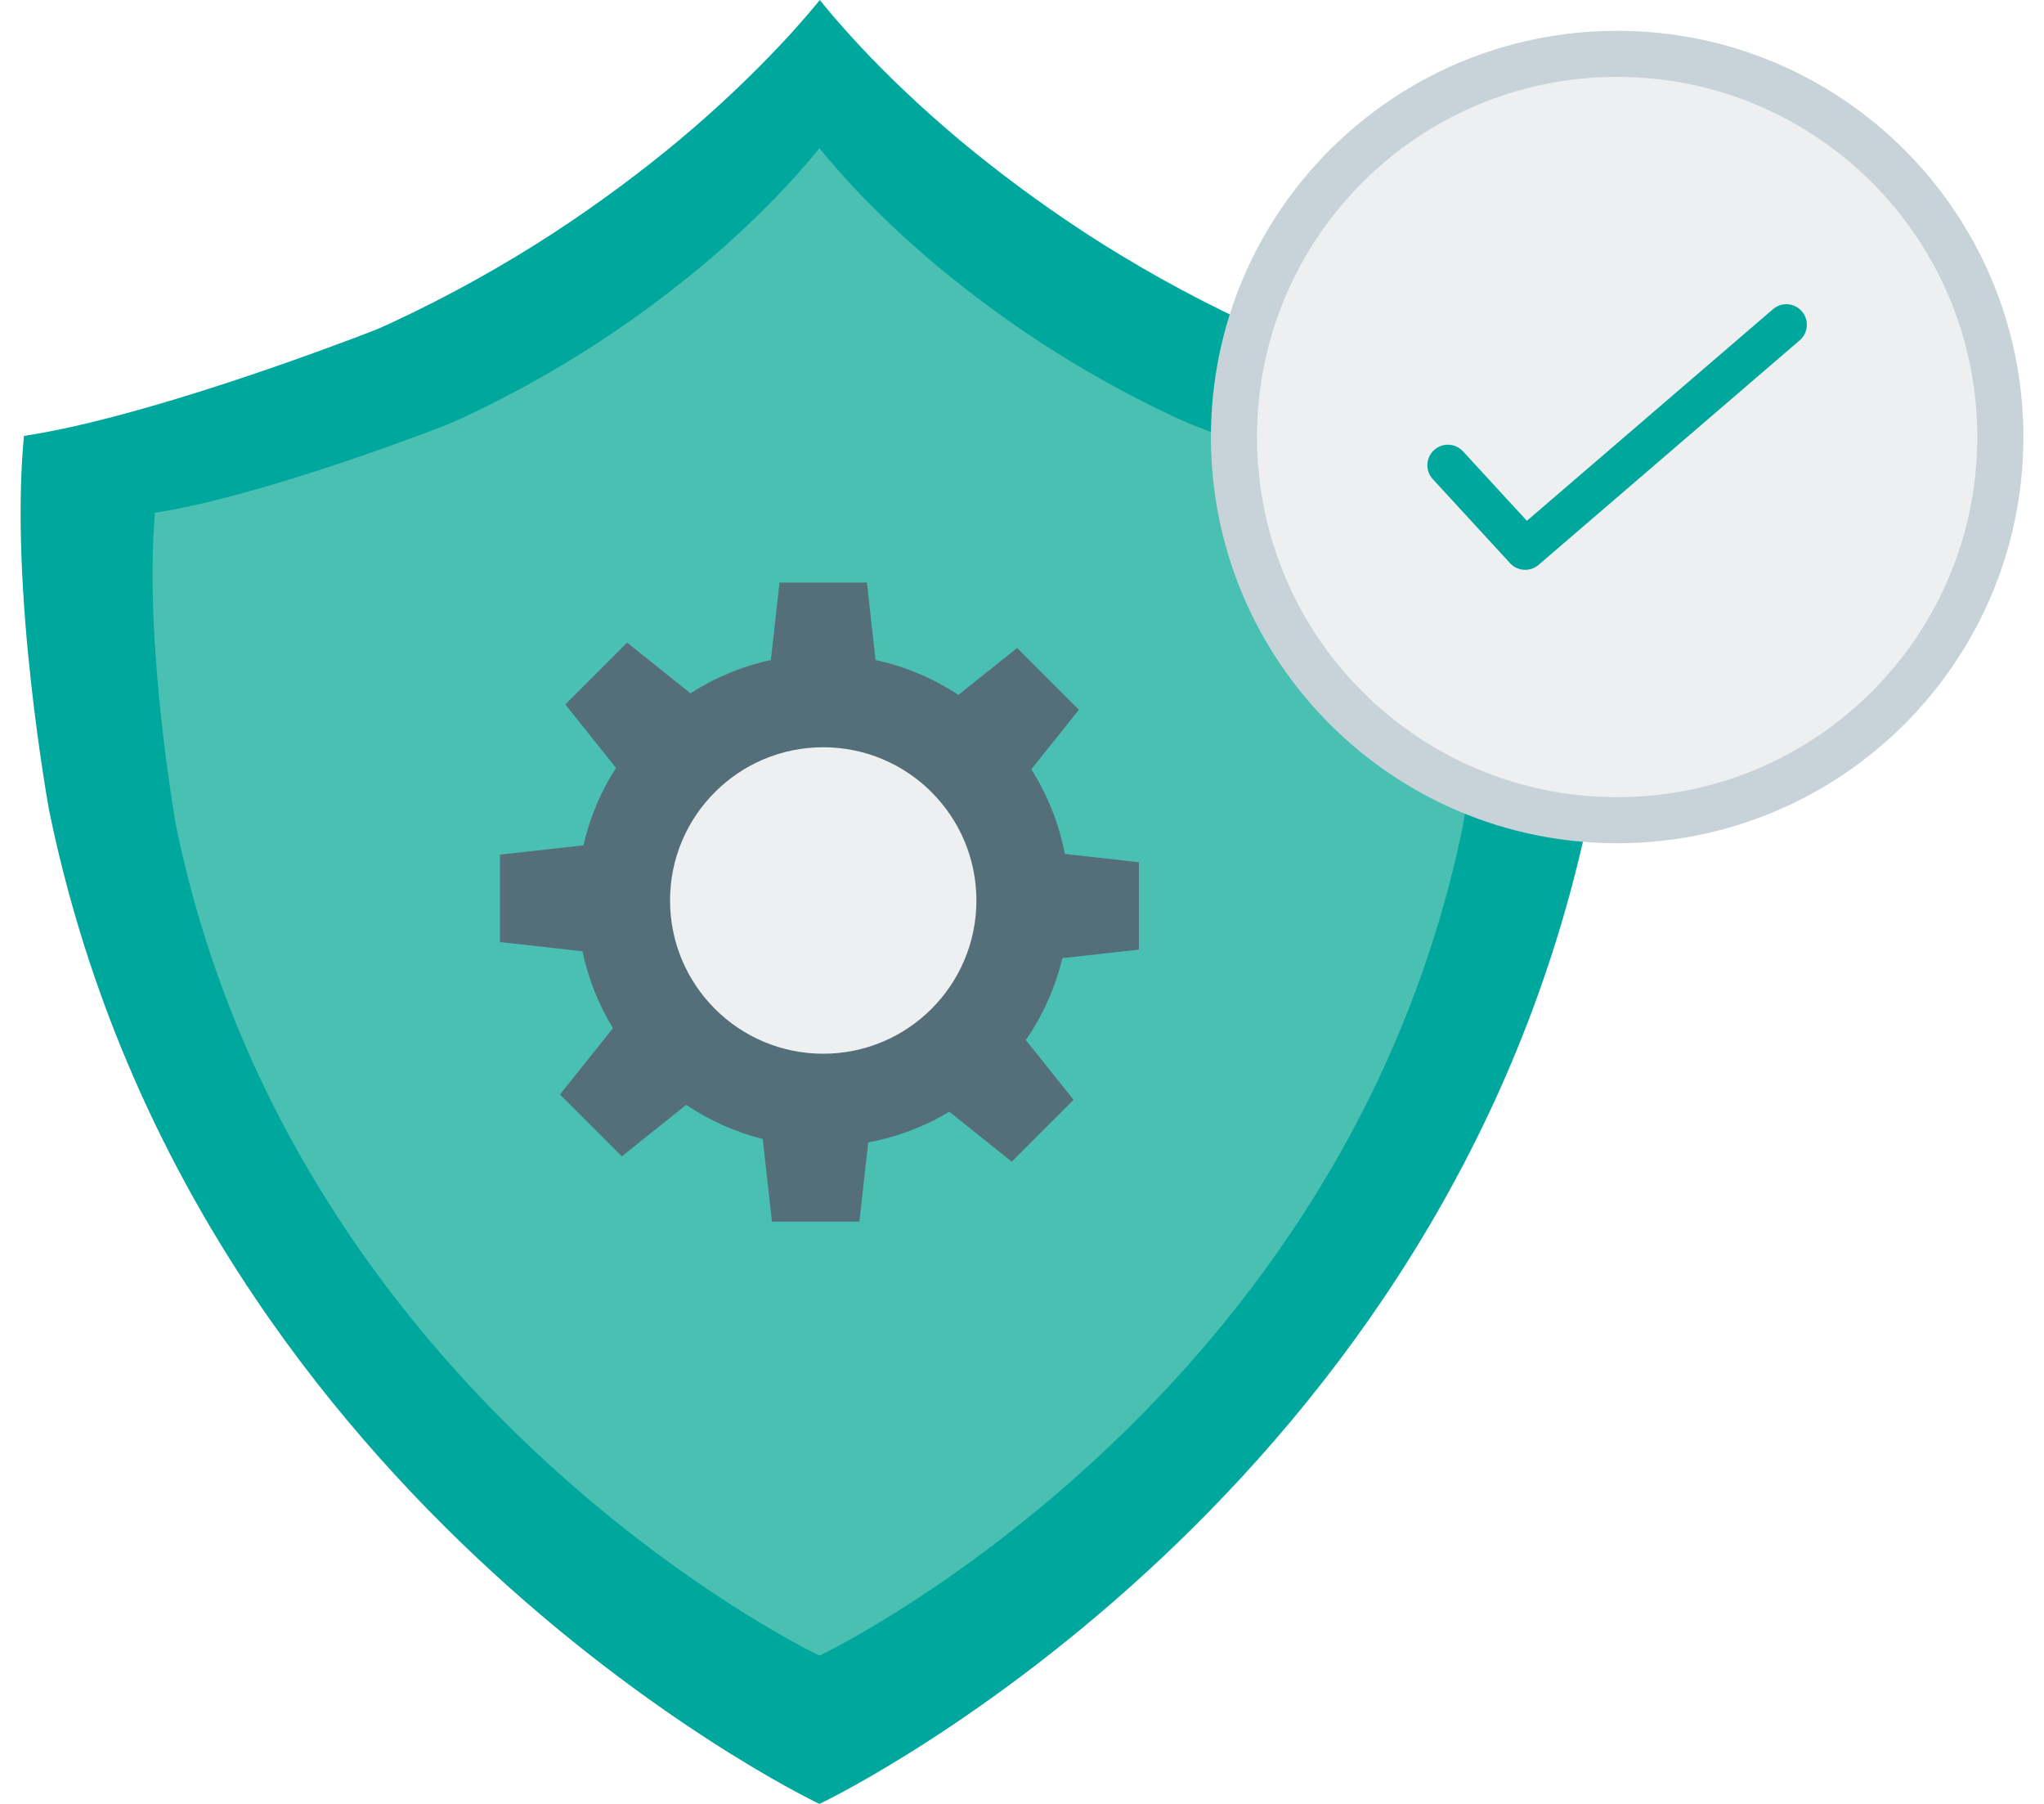
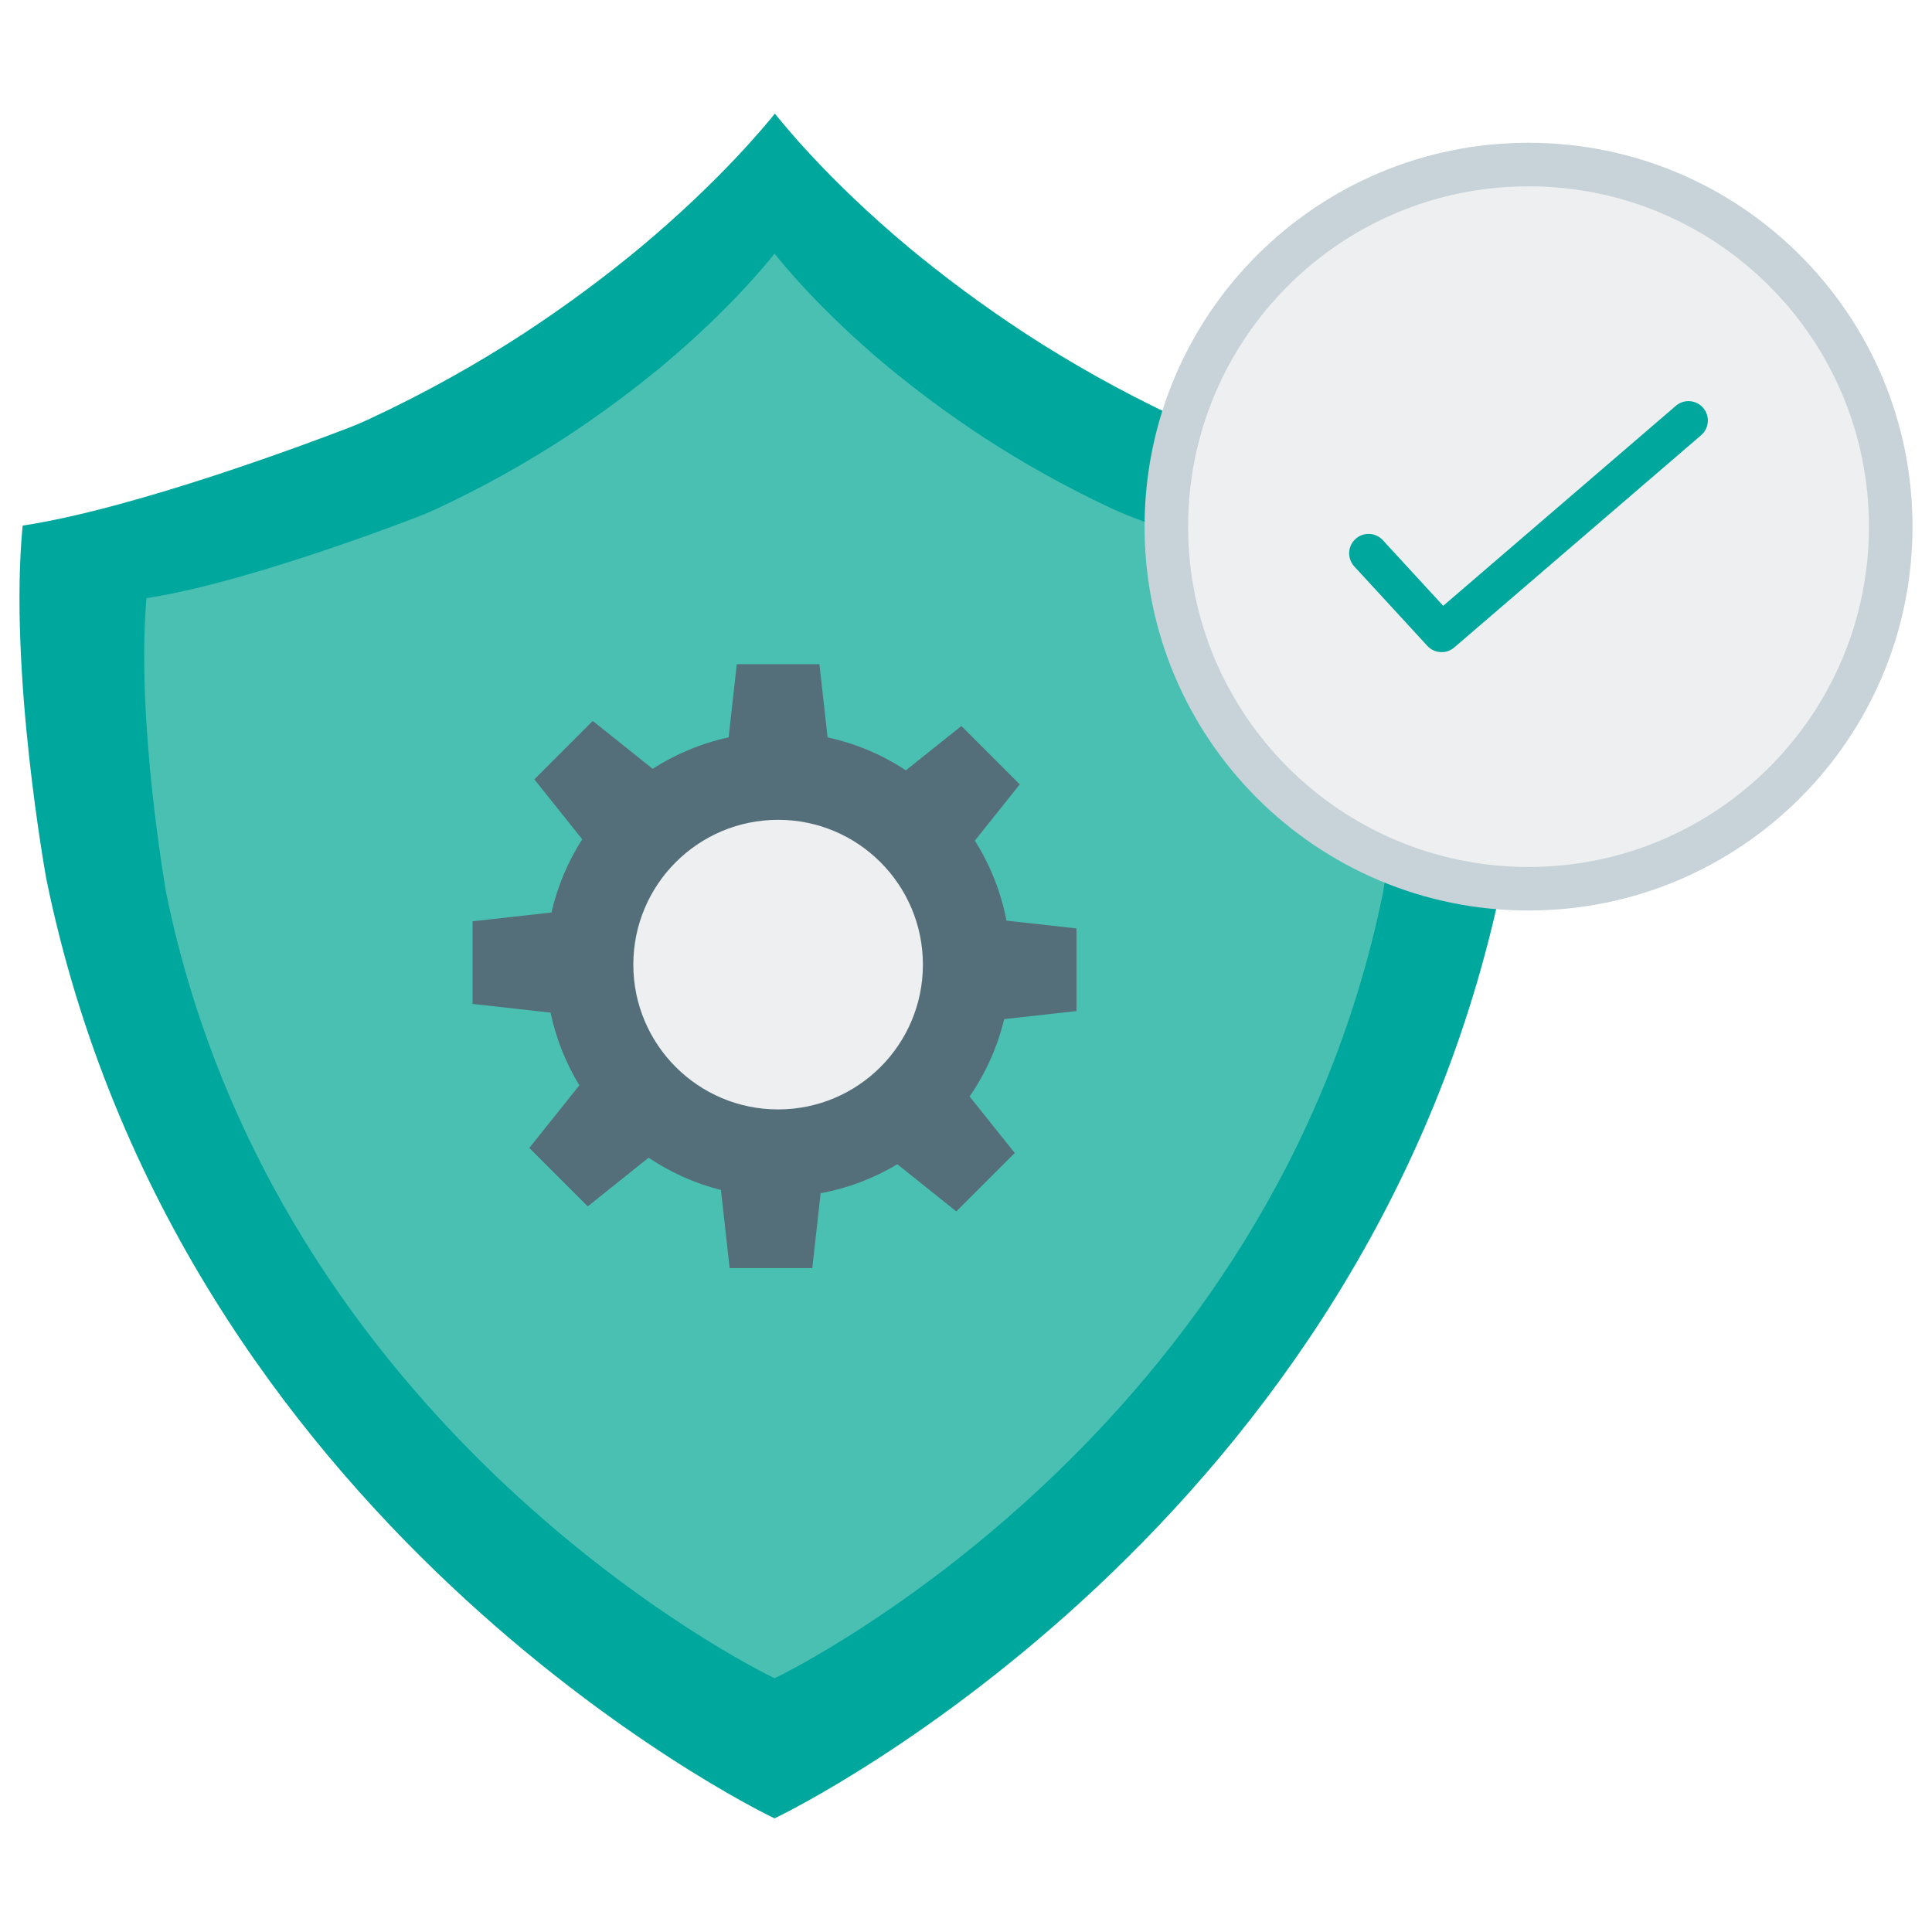
- <svg xmlns="http://www.w3.org/2000/svg" width="68" height="60" viewBox="0 0 68 60" fill="none">
+ <svg xmlns="http://www.w3.org/2000/svg" width="68" height="68" viewBox="0 0 68 60" fill="none">
  <path fill-rule="evenodd" clip-rule="evenodd" d="M53.726 14.499C49.957 13.93 44.161 11.786 42.412 11.119C42.068 10.988 41.729 10.845 41.396 10.688C39.423 9.763 37.661 8.758 36.106 7.748C34.528 6.716 33.154 5.678 31.989 4.712C29.103 2.302 27.525 0.307 27.273 0C27.022 0.307 25.42 2.302 22.534 4.712C21.369 5.678 19.995 6.716 18.417 7.748C16.823 8.784 15.011 9.813 12.977 10.758C12.752 10.863 12.524 10.96 12.292 11.05C10.803 11.623 4.708 13.908 0.797 14.499C0.3 19.659 1.631 26.939 1.631 26.939C6.278 49.617 26.462 59.629 27.261 60C27.251 59.995 27.27 59.995 27.261 60C28.059 59.629 48.244 49.617 52.891 26.939C52.891 26.939 54.298 19.379 53.726 14.499Z" fill="#00A79D" />
  <path fill-rule="evenodd" clip-rule="evenodd" d="M49.369 17.052C46.271 16.584 41.531 14.842 39.989 14.255C39.653 14.128 39.322 13.988 38.997 13.835C37.378 13.071 35.93 12.243 34.65 11.412C33.331 10.55 32.184 9.683 31.211 8.876C28.8 6.863 27.472 5.185 27.261 4.928C27.051 5.185 25.724 6.863 23.312 8.876C22.339 9.683 21.191 10.55 19.873 11.412C18.569 12.259 17.089 13.102 15.433 13.879C15.177 13.999 14.916 14.109 14.652 14.211C13.249 14.748 8.336 16.571 5.155 17.052C4.78 21.427 5.852 27.444 5.852 27.444C9.734 46.389 26.595 54.758 27.262 55.068C27.929 54.758 44.791 46.388 48.673 27.444C48.672 27.444 49.742 21.355 49.369 17.052Z" fill="#4AC0B3" />
  <path d="M53.799 28.047C61.263 28.047 67.314 21.998 67.314 14.536C67.314 7.074 61.263 1.025 53.799 1.025C46.335 1.025 40.285 7.074 40.285 14.536C40.285 21.998 46.335 28.047 53.799 28.047Z" fill="#C7D3D8" />
  <path d="M53.799 26.515C60.417 26.515 65.781 21.152 65.781 14.536C65.781 7.92 60.417 2.557 53.799 2.557C47.182 2.557 41.817 7.92 41.817 14.536C41.817 21.152 47.182 26.515 53.799 26.515Z" fill="#EDEFF0" />
  <path fill-rule="evenodd" clip-rule="evenodd" d="M50.741 18.953C50.556 18.953 50.373 18.879 50.238 18.733L47.666 15.936C47.411 15.658 47.429 15.226 47.707 14.972C47.984 14.716 48.416 14.735 48.671 15.012L50.796 17.323L58.984 10.284C59.269 10.038 59.7 10.07 59.946 10.357C60.191 10.642 60.159 11.073 59.873 11.319L51.186 18.788C51.057 18.899 50.899 18.953 50.741 18.953Z" fill="#00A79D" />
  <path fill-rule="evenodd" clip-rule="evenodd" d="M37.889 31.586V28.678L35.424 28.402C35.23 27.385 34.846 26.434 34.311 25.588L35.893 23.608L33.837 21.552L31.884 23.113C31.058 22.568 30.127 22.17 29.128 21.953L28.841 19.378L25.932 19.378L25.645 21.953C24.68 22.162 23.777 22.542 22.971 23.059L20.863 21.374L18.807 23.431L20.492 25.54C19.993 26.319 19.622 27.188 19.41 28.117L16.633 28.427V31.335L19.378 31.641C19.571 32.56 19.918 33.422 20.391 34.2L18.629 36.404L20.686 38.461L22.828 36.748C23.595 37.264 24.454 37.652 25.375 37.885L25.681 40.634L28.59 40.634L28.884 37.998C29.855 37.818 30.765 37.468 31.583 36.978L33.659 38.638L35.716 36.581L34.127 34.593C34.688 33.78 35.106 32.86 35.344 31.869L37.889 31.586Z" fill="#556F7A" />
  <path d="M27.387 35.048C30.202 35.048 32.483 32.766 32.483 29.951C32.483 27.137 30.202 24.855 27.387 24.855C24.572 24.855 22.291 27.137 22.291 29.951C22.291 32.766 24.572 35.048 27.387 35.048Z" fill="#EDEFF0" />
</svg>
